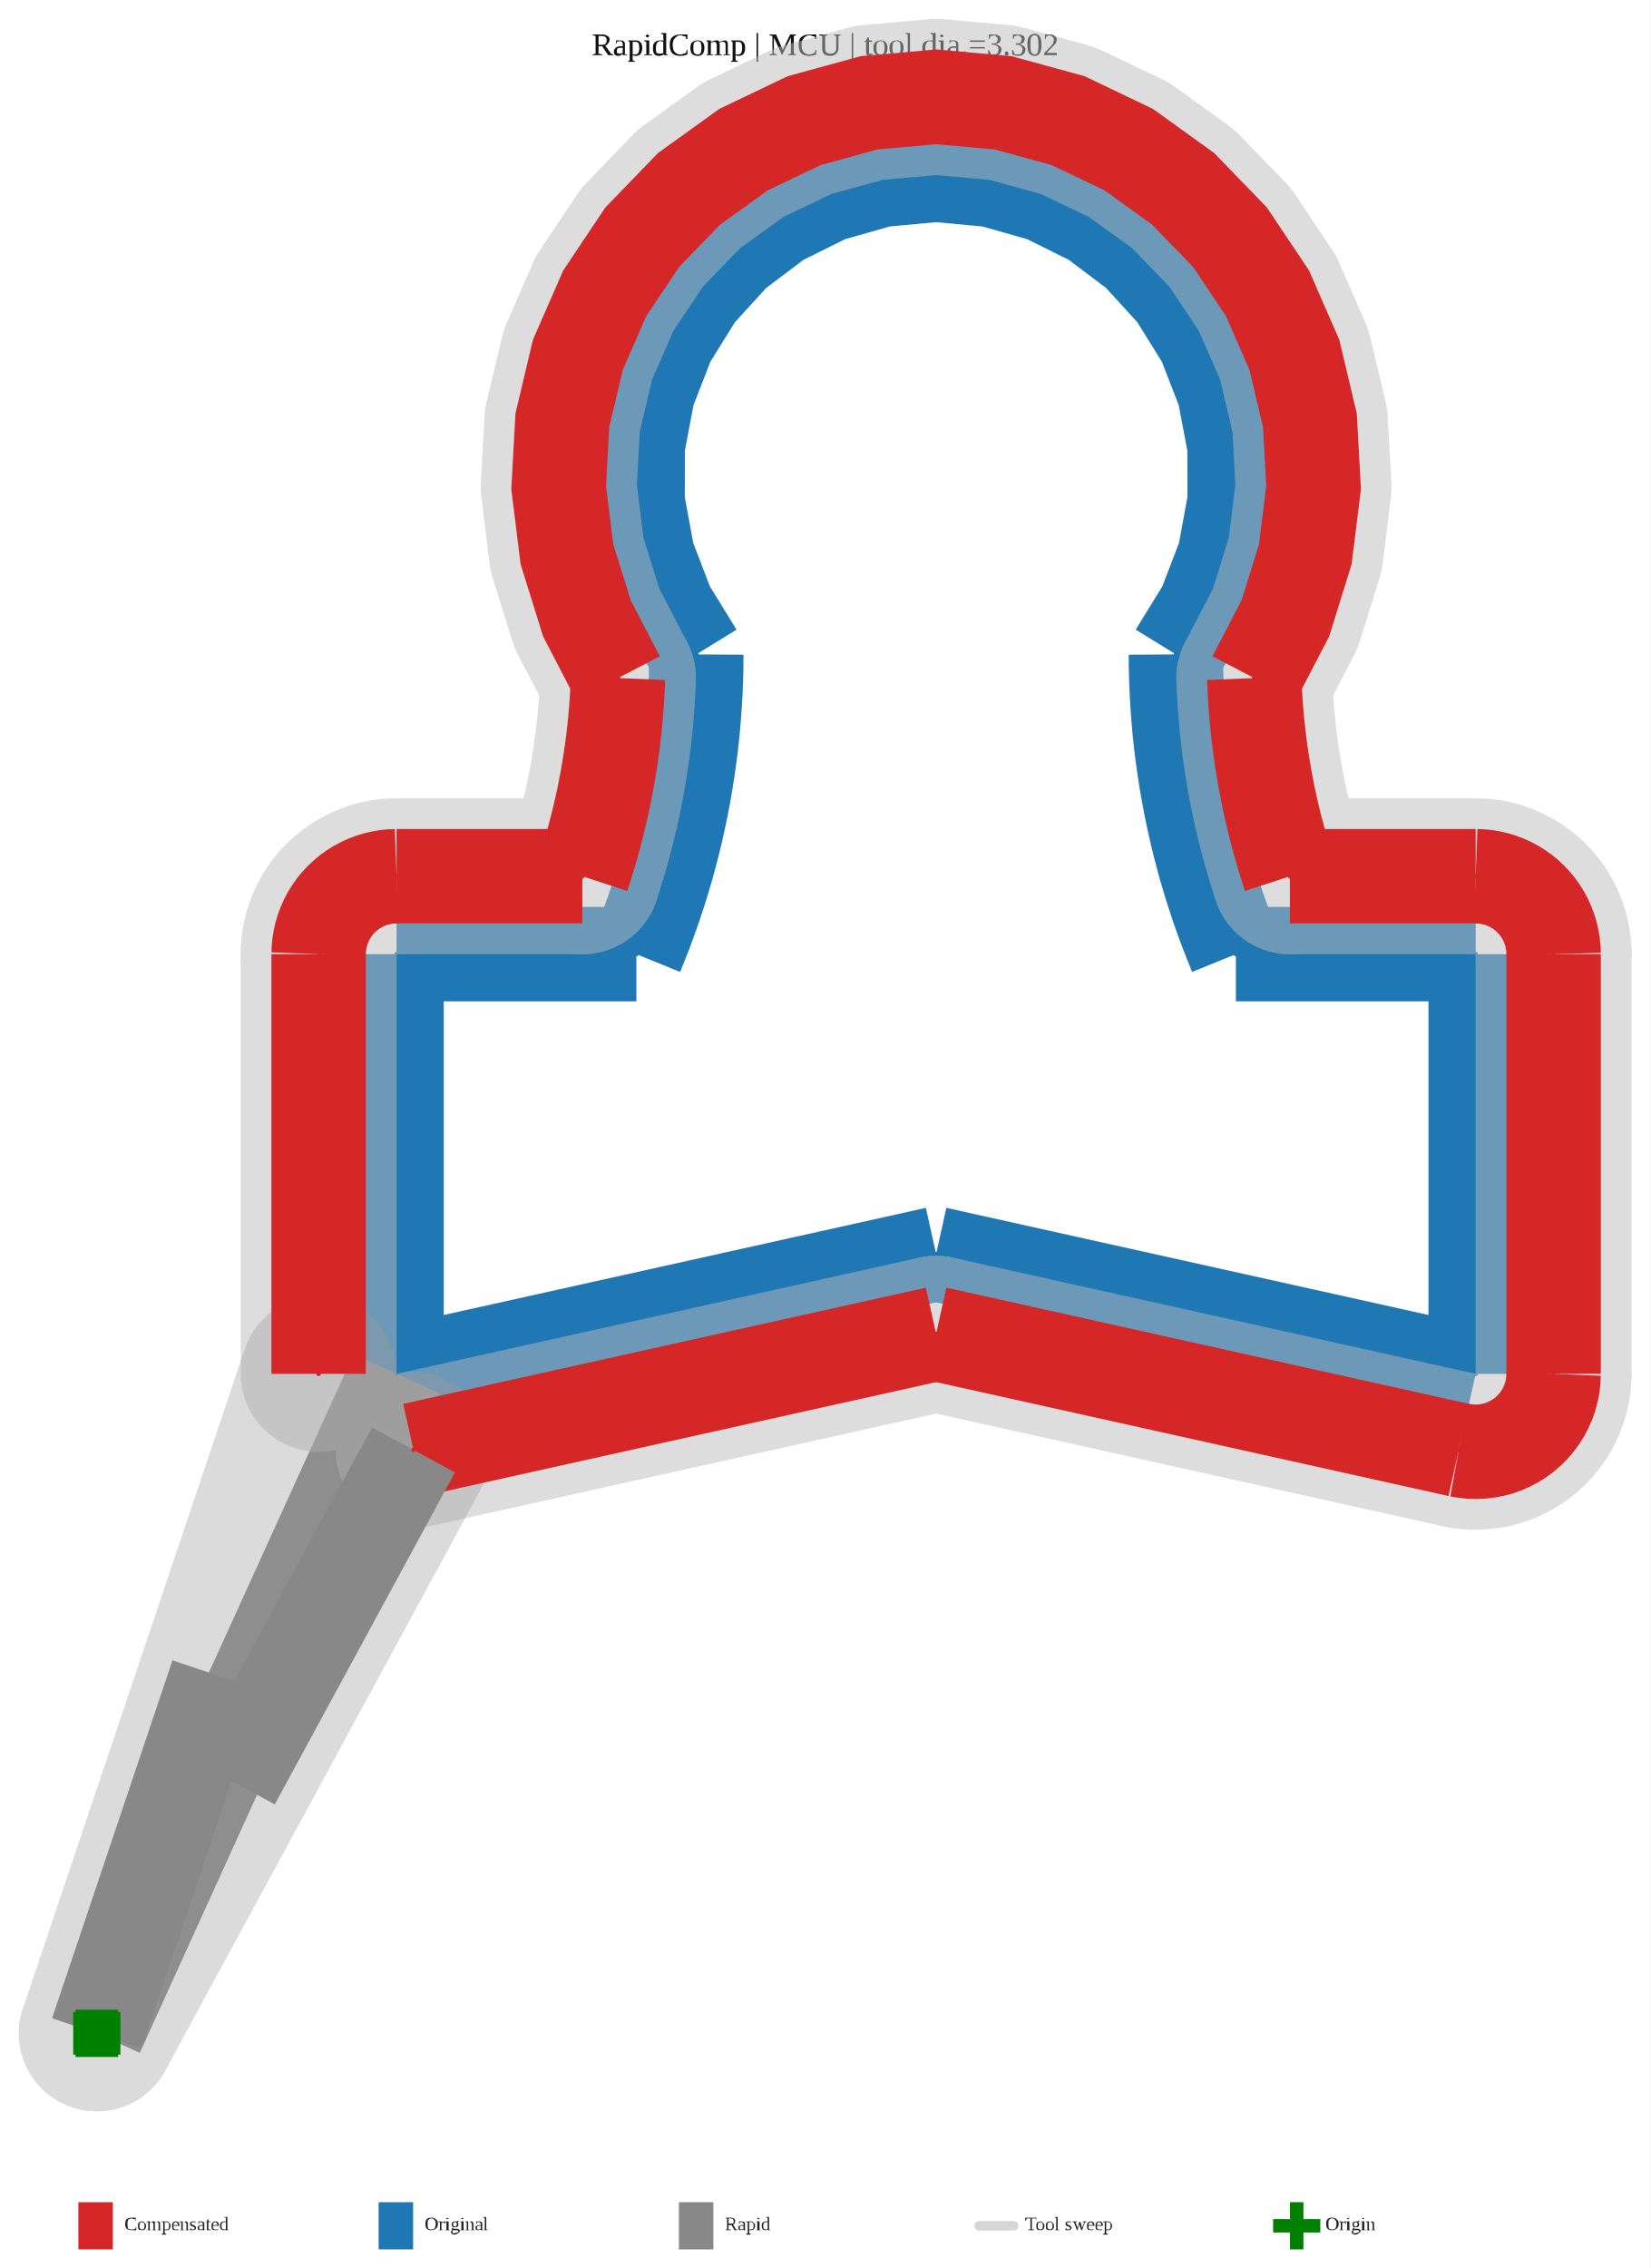
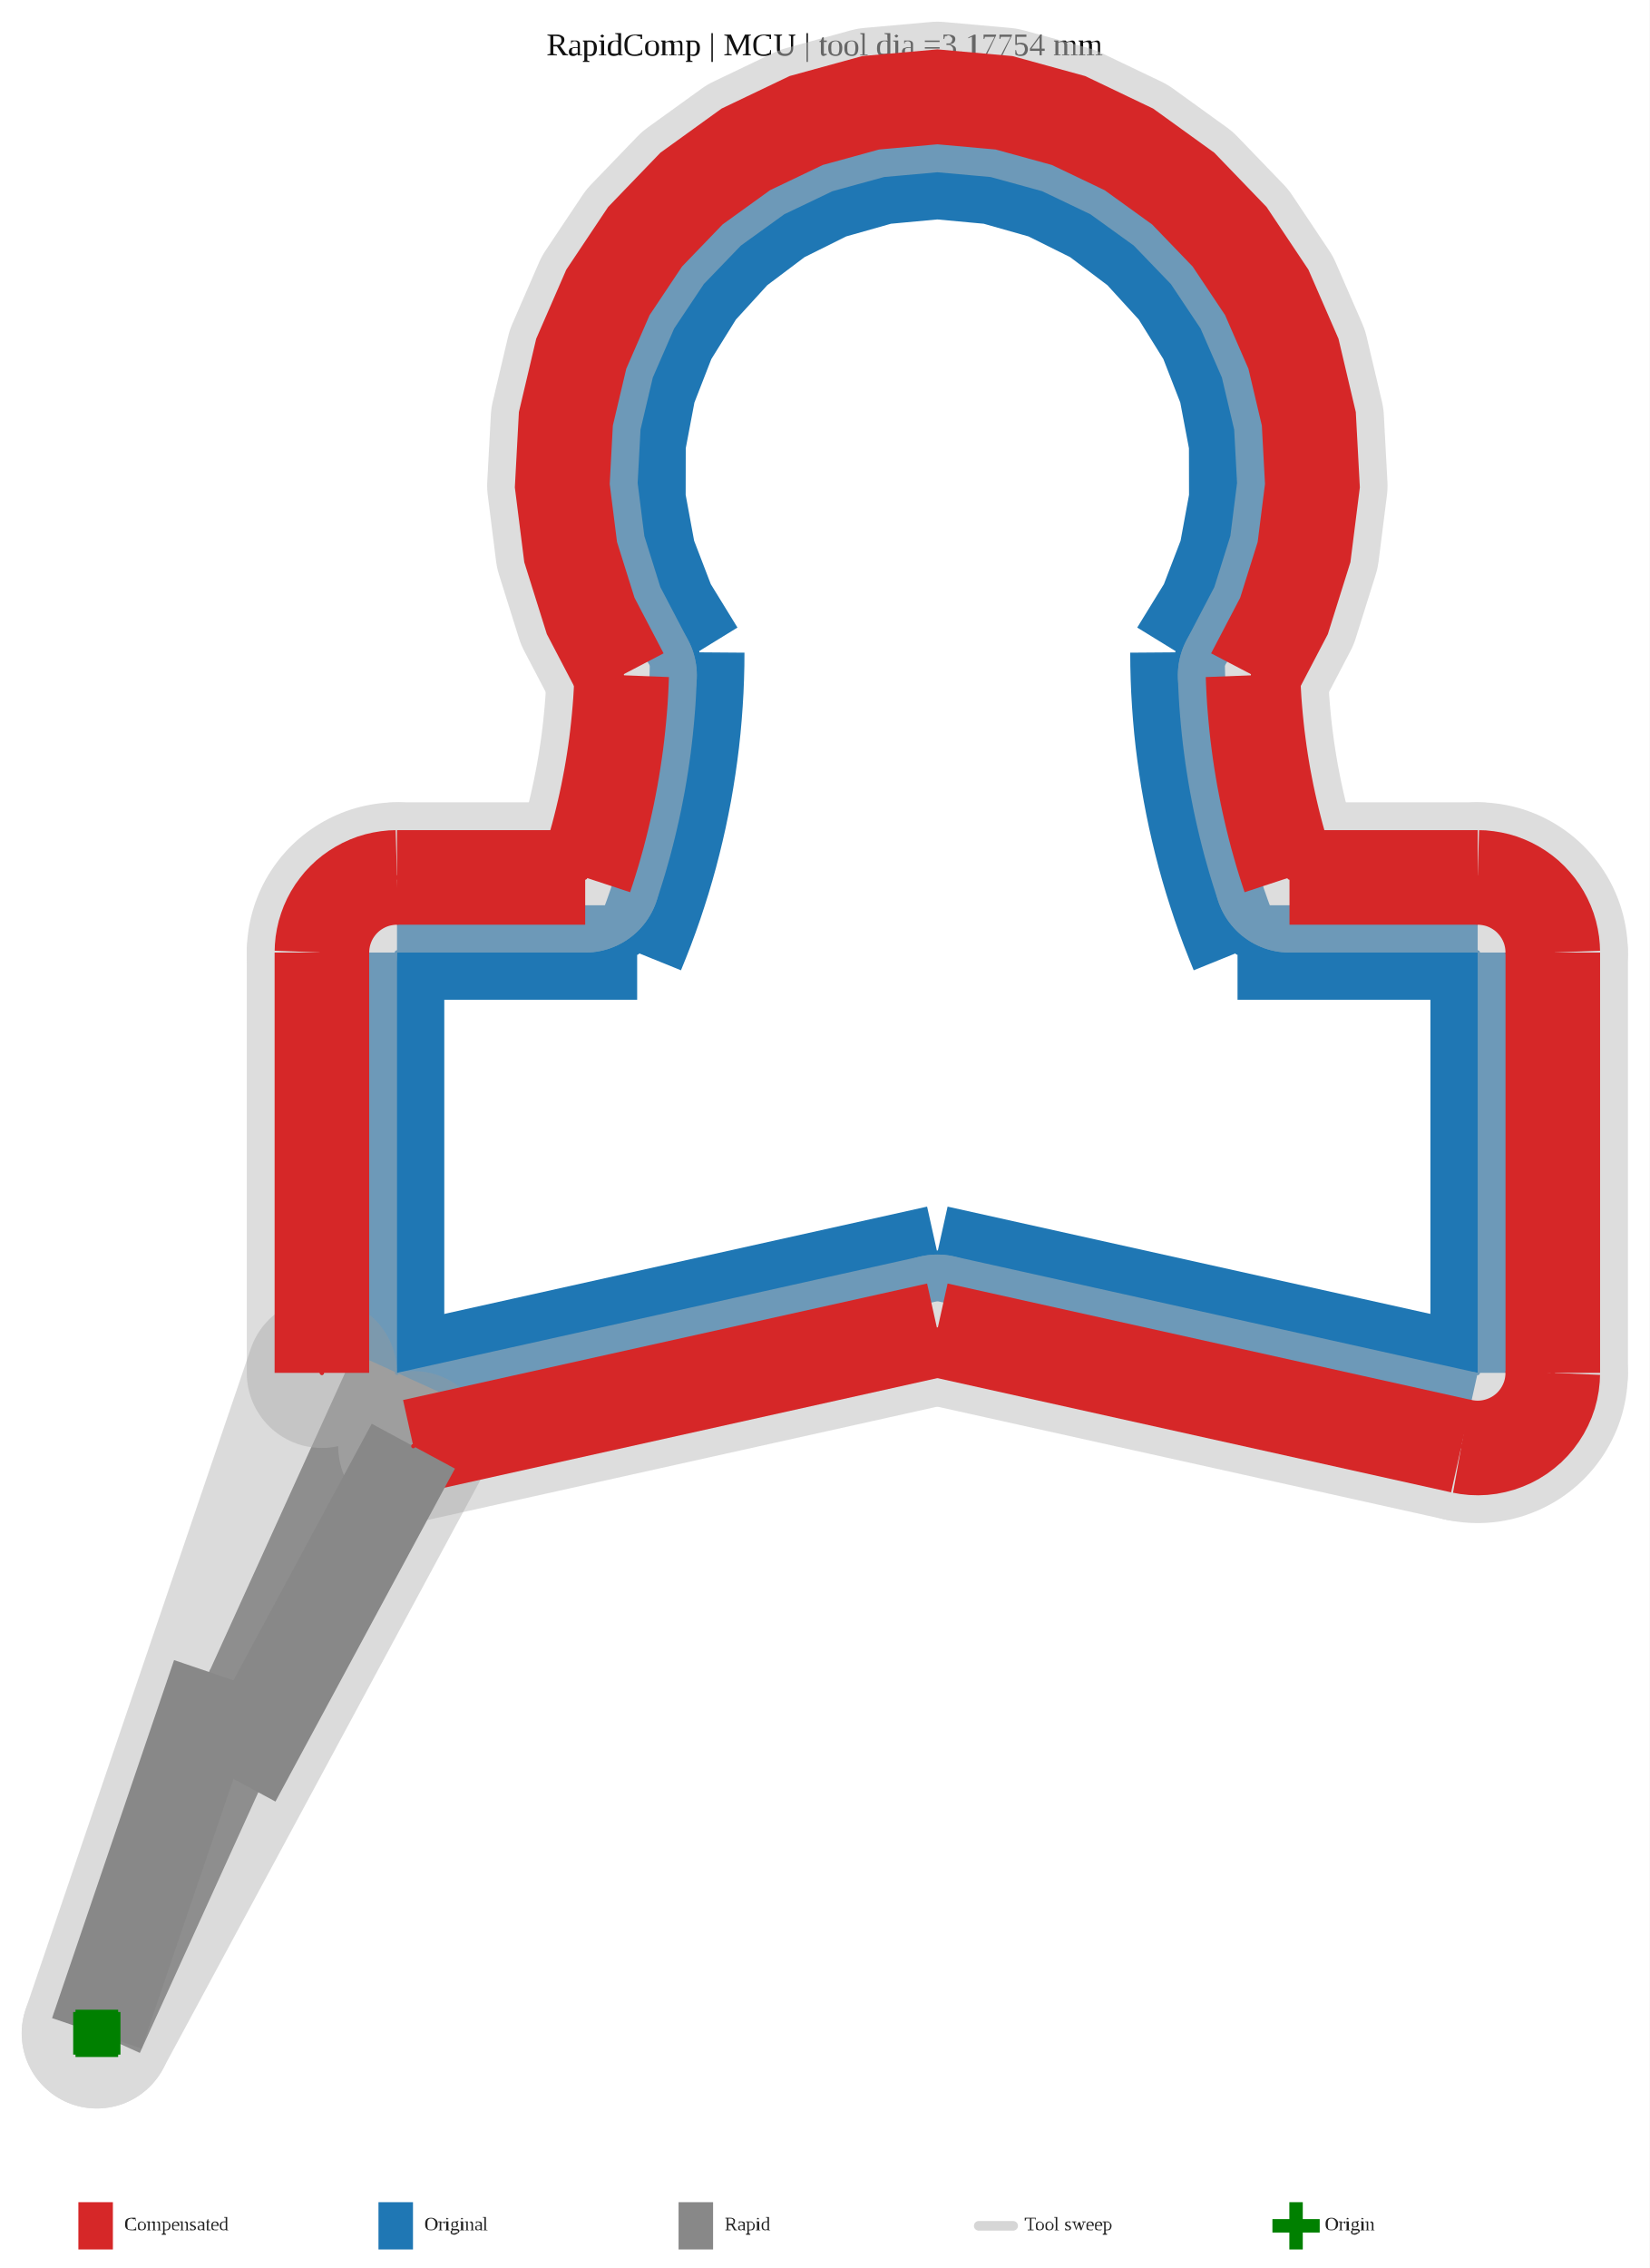
- <svg xmlns="http://www.w3.org/2000/svg" viewBox="-2.051 -2.051 34.963 48.043">
-   <rect x="-2.051" y="-2.051" width="34.963" height="48.043" fill="white" />
-   <text x="15.431" y="-1.036" fill="#111111" font-size="0.677" text-anchor="middle" dominant-baseline="middle">RapidComp  |  MCU  |  tool dia.=3.302</text>
-   <line x1="-0.391" y1="45.098" x2="0.34" y2="45.098" stroke="#d62728" stroke-width="1" vector-effect="non-scaling-stroke" />
-   <text x="0.584" y="45.098" fill="#222222" font-size="0.406" dominant-baseline="middle">Compensated</text>
-   <line x1="5.97" y1="45.098" x2="6.701" y2="45.098" stroke="#1f77b4" stroke-width="1" vector-effect="non-scaling-stroke" />
-   <text x="6.945" y="45.098" fill="#222222" font-size="0.406" dominant-baseline="middle">Original</text>
-   <line x1="12.331" y1="45.098" x2="13.062" y2="45.098" stroke="#888888" stroke-width="1" stroke-dasharray="4,4" vector-effect="non-scaling-stroke" />
-   <text x="13.306" y="45.098" fill="#222222" font-size="0.406" dominant-baseline="middle">Rapid</text>
-   <line x1="18.692" y1="45.098" x2="19.423" y2="45.098" stroke="#bbbbbb" stroke-width="0.203" stroke-opacity="0.6" stroke-linecap="round" />
-   <text x="19.667" y="45.098" fill="#222222" font-size="0.406" dominant-baseline="middle">Tool sweep</text>
+ <svg xmlns="http://www.w3.org/2000/svg" viewBox="-2.048 -2.048 34.895 47.97">
+   <rect x="-2.048" y="-2.048" width="34.895" height="47.97" fill="white" />
+   <text x="15.399" y="-1.034" fill="#111111" font-size="0.676" text-anchor="middle" dominant-baseline="middle">RapidComp  |  MCU  |  tool dia.=3.17754 mm</text>
+   <line x1="-0.39" y1="45.03" x2="0.34" y2="45.03" stroke="#d62728" stroke-width="1" vector-effect="non-scaling-stroke" />
+   <text x="0.583" y="45.03" fill="#222222" font-size="0.405" dominant-baseline="middle">Compensated</text>
+   <line x1="5.958" y1="45.03" x2="6.688" y2="45.03" stroke="#1f77b4" stroke-width="1" vector-effect="non-scaling-stroke" />
+   <text x="6.931" y="45.03" fill="#222222" font-size="0.405" dominant-baseline="middle">Original</text>
+   <line x1="12.306" y1="45.03" x2="13.036" y2="45.03" stroke="#888888" stroke-width="1" stroke-dasharray="4,4" vector-effect="non-scaling-stroke" />
+   <text x="13.28" y="45.03" fill="#222222" font-size="0.405" dominant-baseline="middle">Rapid</text>
+   <line x1="18.655" y1="45.03" x2="19.384" y2="45.03" stroke="#bbbbbb" stroke-width="0.203" stroke-opacity="0.6" stroke-linecap="round" />
+   <text x="19.628" y="45.03" fill="#222222" font-size="0.405" dominant-baseline="middle">Tool sweep</text>
  <g stroke="#008000" stroke-width="1">
-     <line vector-effect="non-scaling-stroke" x1="25.276" y1="45.098" x2="25.561" y2="45.098" />
-     <line vector-effect="non-scaling-stroke" x1="25.419" y1="44.956" x2="25.419" y2="45.24" />
+     <line vector-effect="non-scaling-stroke" x1="25.226" y1="45.03" x2="25.51" y2="45.03" />
+     <line vector-effect="non-scaling-stroke" x1="25.368" y1="44.888" x2="25.368" y2="45.172" />
  </g>
-   <text x="26.028" y="45.098" fill="#222222" font-size="0.406" dominant-baseline="middle">Origin</text>
-   <polyline fill="none" vector-effect="non-scaling-stroke" stroke="#888888" stroke-width="2" stroke-dasharray="8,8" points="0,41.021 0,41.021 " />
-   <circle cx="0" cy="41.021" r="0.045" fill="#1f77b4" />
-   <circle cx="0" cy="41.021" r="0.045" fill="#1f77b4" />
-   <polyline fill="none" vector-effect="non-scaling-stroke" stroke="#888888" stroke-width="2" stroke-dasharray="8,8" points="0,41.021 6.35,27.051 " />
-   <circle cx="0" cy="41.021" r="0.045" fill="#1f77b4" />
-   <circle cx="6.35" cy="27.051" r="0.045" fill="#1f77b4" />
-   <polyline fill="none" vector-effect="non-scaling-stroke" stroke="#1f77b4" stroke-width="2" points="6.35,27.051 6.35,18.161 " />
-   <circle cx="6.35" cy="27.051" r="0.045" fill="#1f77b4" />
-   <circle cx="6.35" cy="18.161" r="0.045" fill="#1f77b4" />
-   <polyline fill="none" vector-effect="non-scaling-stroke" stroke="#1f77b4" stroke-width="2" points="6.35,18.161 11.43,18.161 " />
-   <circle cx="6.35" cy="18.161" r="0.045" fill="#1f77b4" />
-   <circle cx="11.43" cy="18.161" r="0.045" fill="#1f77b4" />
-   <polyline fill="none" vector-effect="non-scaling-stroke" stroke="#1f77b4" stroke-width="2" points="11.43,18.161 11.532,17.91 11.631,17.656 11.725,17.401 11.815,17.145 11.9,16.887 11.982,16.628 12.059,16.368 12.132,16.106 12.2,15.844 12.264,15.58 12.324,15.315 12.379,15.049 12.431,14.782 12.477,14.515 12.519,14.246 12.557,13.977 12.591,13.708 12.62,13.438 12.644,13.167 12.664,12.896 12.68,12.625 12.691,12.354 12.698,12.083 12.7,11.811 " />
-   <circle cx="11.43" cy="18.161" r="0.045" fill="#1f77b4" />
-   <circle cx="12.7" cy="11.811" r="0.045" fill="#1f77b4" />
-   <polyline fill="none" vector-effect="non-scaling-stroke" stroke="#1f77b4" stroke-width="2" points="12.7,11.811 12.087,10.814 11.668,9.722 11.456,8.571 11.458,7.401 11.676,6.252 12.1,5.161 12.718,4.167 13.507,3.304 14.442,2.599 15.489,2.079 16.615,1.759 17.78,1.651 18.945,1.759 20.071,2.079 21.118,2.599 22.053,3.304 22.842,4.167 23.46,5.161 23.884,6.252 24.102,7.401 24.104,8.571 23.892,9.722 23.473,10.814 22.86,11.811 " />
-   <circle cx="12.7" cy="11.811" r="0.045" fill="#1f77b4" />
-   <circle cx="22.86" cy="11.811" r="0.045" fill="#1f77b4" />
-   <polyline fill="none" vector-effect="non-scaling-stroke" stroke="#1f77b4" stroke-width="2" points="22.86,11.811 22.862,12.083 22.869,12.354 22.88,12.625 22.896,12.897 22.916,13.167 22.94,13.438 22.969,13.708 23.003,13.977 23.041,14.246 23.083,14.515 23.13,14.782 23.181,15.049 23.236,15.315 23.296,15.58 23.36,15.844 23.428,16.106 23.501,16.368 23.578,16.628 23.66,16.887 23.745,17.145 23.835,17.401 23.929,17.656 24.028,17.91 24.13,18.161 " />
-   <circle cx="22.86" cy="11.811" r="0.045" fill="#1f77b4" />
-   <circle cx="24.13" cy="18.161" r="0.045" fill="#1f77b4" />
-   <polyline fill="none" vector-effect="non-scaling-stroke" stroke="#1f77b4" stroke-width="2" points="24.13,18.161 29.21,18.161 " />
-   <circle cx="24.13" cy="18.161" r="0.045" fill="#1f77b4" />
-   <circle cx="29.21" cy="18.161" r="0.045" fill="#1f77b4" />
-   <polyline fill="none" vector-effect="non-scaling-stroke" stroke="#1f77b4" stroke-width="2" points="29.21,18.161 29.21,27.051 " />
-   <circle cx="29.21" cy="18.161" r="0.045" fill="#1f77b4" />
-   <circle cx="29.21" cy="27.051" r="0.045" fill="#1f77b4" />
-   <polyline fill="none" vector-effect="non-scaling-stroke" stroke="#1f77b4" stroke-width="2" points="29.21,27.051 17.78,24.511 " />
-   <circle cx="29.21" cy="27.051" r="0.045" fill="#1f77b4" />
-   <circle cx="17.78" cy="24.511" r="0.045" fill="#1f77b4" />
-   <polyline fill="none" vector-effect="non-scaling-stroke" stroke="#1f77b4" stroke-width="2" points="17.78,24.511 6.35,27.051 " />
-   <circle cx="17.78" cy="24.511" r="0.045" fill="#1f77b4" />
-   <circle cx="6.35" cy="27.051" r="0.045" fill="#1f77b4" />
-   <polyline fill="none" vector-effect="non-scaling-stroke" stroke="#888888" stroke-width="2" stroke-dasharray="8,8" points="6.35,27.051 0,41.021 " />
-   <circle cx="6.35" cy="27.051" r="0.045" fill="#1f77b4" />
-   <circle cx="0" cy="41.021" r="0.045" fill="#1f77b4" />
+   <text x="25.976" y="45.03" fill="#222222" font-size="0.405" dominant-baseline="middle">Origin</text>
+   <polyline fill="none" vector-effect="non-scaling-stroke" stroke="#888888" stroke-width="2" stroke-dasharray="8,8" points="0,40.959 0,40.959 " />
+   <circle cx="0" cy="40.959" r="0.045" fill="#1f77b4" />
+   <circle cx="0" cy="40.959" r="0.045" fill="#1f77b4" />
+   <polyline fill="none" vector-effect="non-scaling-stroke" stroke="#888888" stroke-width="2" stroke-dasharray="8,8" points="0,40.959 6.35,26.989 " />
+   <circle cx="0" cy="40.959" r="0.045" fill="#1f77b4" />
+   <circle cx="6.35" cy="26.989" r="0.045" fill="#1f77b4" />
+   <polyline fill="none" vector-effect="non-scaling-stroke" stroke="#1f77b4" stroke-width="2" points="6.35,26.989 6.35,18.099 " />
+   <circle cx="6.35" cy="26.989" r="0.045" fill="#1f77b4" />
+   <circle cx="6.35" cy="18.099" r="0.045" fill="#1f77b4" />
+   <polyline fill="none" vector-effect="non-scaling-stroke" stroke="#1f77b4" stroke-width="2" points="6.35,18.099 11.43,18.099 " />
+   <circle cx="6.35" cy="18.099" r="0.045" fill="#1f77b4" />
+   <circle cx="11.43" cy="18.099" r="0.045" fill="#1f77b4" />
+   <polyline fill="none" vector-effect="non-scaling-stroke" stroke="#1f77b4" stroke-width="2" points="11.43,18.099 11.532,17.847 11.631,17.594 11.725,17.339 11.815,17.083 11.9,16.825 11.982,16.566 12.059,16.306 12.132,16.044 12.2,15.781 12.264,15.517 12.324,15.252 12.379,14.987 12.431,14.72 12.477,14.452 12.519,14.184 12.557,13.915 12.591,13.646 12.62,13.376 12.644,13.105 12.664,12.834 12.68,12.563 12.691,12.292 12.698,12.02 12.7,11.749 " />
+   <circle cx="11.43" cy="18.099" r="0.045" fill="#1f77b4" />
+   <circle cx="12.7" cy="11.749" r="0.045" fill="#1f77b4" />
+   <polyline fill="none" vector-effect="non-scaling-stroke" stroke="#1f77b4" stroke-width="2" points="12.7,11.749 12.087,10.752 11.668,9.66 11.456,8.509 11.458,7.339 11.676,6.189 12.1,5.099 12.718,4.105 13.507,3.241 14.442,2.537 15.489,2.016 16.615,1.697 17.78,1.589 18.945,1.697 20.071,2.016 21.118,2.537 22.053,3.241 22.842,4.105 23.46,5.099 23.884,6.189 24.102,7.339 24.104,8.509 23.892,9.66 23.473,10.752 22.86,11.749 " />
+   <circle cx="12.7" cy="11.749" r="0.045" fill="#1f77b4" />
+   <circle cx="22.86" cy="11.749" r="0.045" fill="#1f77b4" />
+   <polyline fill="none" vector-effect="non-scaling-stroke" stroke="#1f77b4" stroke-width="2" points="22.86,11.749 22.862,12.02 22.869,12.292 22.88,12.563 22.896,12.834 22.916,13.105 22.94,13.376 22.969,13.646 23.003,13.915 23.041,14.184 23.083,14.452 23.13,14.72 23.181,14.987 23.236,15.252 23.296,15.517 23.36,15.781 23.428,16.044 23.501,16.306 23.578,16.566 23.66,16.825 23.745,17.083 23.835,17.339 23.929,17.594 24.028,17.847 24.13,18.099 " />
+   <circle cx="22.86" cy="11.749" r="0.045" fill="#1f77b4" />
+   <circle cx="24.13" cy="18.099" r="0.045" fill="#1f77b4" />
+   <polyline fill="none" vector-effect="non-scaling-stroke" stroke="#1f77b4" stroke-width="2" points="24.13,18.099 29.21,18.099 " />
+   <circle cx="24.13" cy="18.099" r="0.045" fill="#1f77b4" />
+   <circle cx="29.21" cy="18.099" r="0.045" fill="#1f77b4" />
+   <polyline fill="none" vector-effect="non-scaling-stroke" stroke="#1f77b4" stroke-width="2" points="29.21,18.099 29.21,26.989 " />
+   <circle cx="29.21" cy="18.099" r="0.045" fill="#1f77b4" />
+   <circle cx="29.21" cy="26.989" r="0.045" fill="#1f77b4" />
+   <polyline fill="none" vector-effect="non-scaling-stroke" stroke="#1f77b4" stroke-width="2" points="29.21,26.989 17.78,24.449 " />
+   <circle cx="29.21" cy="26.989" r="0.045" fill="#1f77b4" />
+   <circle cx="17.78" cy="24.449" r="0.045" fill="#1f77b4" />
+   <polyline fill="none" vector-effect="non-scaling-stroke" stroke="#1f77b4" stroke-width="2" points="17.78,24.449 6.35,26.989 " />
+   <circle cx="17.78" cy="24.449" r="0.045" fill="#1f77b4" />
+   <circle cx="6.35" cy="26.989" r="0.045" fill="#1f77b4" />
+   <polyline fill="none" vector-effect="non-scaling-stroke" stroke="#888888" stroke-width="2" stroke-dasharray="8,8" points="6.35,26.989 0,40.959 " />
+   <circle cx="6.35" cy="26.989" r="0.045" fill="#1f77b4" />
+   <circle cx="0" cy="40.959" r="0.045" fill="#1f77b4" />
  <g opacity="0.5">
-     <polyline fill="none" stroke="#bbbbbb" stroke-width="3.302" stroke-linecap="round" stroke-linejoin="round" points="4.699,27.051 4.699,18.161 " />
-     <polyline fill="none" stroke="#bbbbbb" stroke-width="3.302" stroke-linecap="round" stroke-linejoin="round" points="4.699,18.161 4.703,18.053 4.713,17.945 4.731,17.839 4.755,17.734 4.787,17.63 4.825,17.529 4.869,17.431 4.92,17.335 4.977,17.244 5.04,17.156 5.109,17.072 5.183,16.994 5.261,16.92 5.345,16.851 5.433,16.788 5.524,16.731 5.62,16.68 5.718,16.636 5.819,16.598 5.923,16.566 6.028,16.542 6.135,16.524 6.242,16.514 6.35,16.51 " />
-     <polyline fill="none" stroke="#bbbbbb" stroke-width="3.302" stroke-linecap="round" stroke-linejoin="round" points="6.35,16.51 10.286,16.51 " />
-     <polyline fill="none" stroke="#bbbbbb" stroke-width="3.302" stroke-linecap="round" stroke-linejoin="round" points="10.286,16.51 10.342,16.34 10.395,16.17 10.446,16 10.496,15.828 10.543,15.656 10.588,15.484 10.631,15.311 10.672,15.137 10.711,14.963 10.748,14.789 10.782,14.614 10.815,14.439 10.845,14.263 10.874,14.087 10.9,13.911 10.924,13.734 10.946,13.557 10.966,13.38 10.984,13.203 10.999,13.025 11.013,12.847 11.024,12.669 11.033,12.491 11.04,12.313 " />
-     <polyline fill="none" stroke="#bbbbbb" stroke-width="3.302" stroke-linecap="round" stroke-linejoin="round" points="11.04,12.313 10.383,11.049 9.959,9.689 9.784,8.275 9.862,6.852 10.191,5.465 10.761,4.16 11.554,2.975 12.544,1.951 13.701,1.118 14.986,0.504 16.361,0.127 17.78,0 19.199,0.127 20.574,0.504 21.859,1.118 23.015,1.951 24.006,2.975 24.799,4.16 25.369,5.465 25.698,6.852 25.776,8.275 25.601,9.689 25.178,11.049 24.52,12.313 " />
-     <polyline fill="none" stroke="#bbbbbb" stroke-width="3.302" stroke-linecap="round" stroke-linejoin="round" points="24.52,12.313 24.527,12.491 24.536,12.669 24.547,12.847 24.561,13.025 24.576,13.203 24.594,13.38 24.614,13.557 24.636,13.734 24.66,13.911 24.686,14.087 24.715,14.263 24.745,14.439 24.778,14.614 24.812,14.789 24.849,14.963 24.888,15.137 24.929,15.311 24.972,15.484 25.017,15.656 25.064,15.828 25.114,16 25.165,16.17 25.218,16.34 25.274,16.51 " />
-     <polyline fill="none" stroke="#bbbbbb" stroke-width="3.302" stroke-linecap="round" stroke-linejoin="round" points="25.274,16.51 29.21,16.51 " />
-     <polyline fill="none" stroke="#bbbbbb" stroke-width="3.302" stroke-linecap="round" stroke-linejoin="round" points="29.21,16.51 29.318,16.514 29.425,16.524 29.532,16.542 29.637,16.566 29.741,16.598 29.842,16.636 29.94,16.68 30.035,16.731 30.127,16.788 30.215,16.851 30.299,16.92 30.377,16.994 30.451,17.072 30.52,17.156 30.583,17.244 30.64,17.335 30.691,17.431 30.735,17.529 30.773,17.63 30.805,17.734 30.829,17.839 30.847,17.945 30.858,18.053 30.861,18.161 " />
-     <polyline fill="none" stroke="#bbbbbb" stroke-width="3.302" stroke-linecap="round" stroke-linejoin="round" points="30.861,18.161 30.861,27.051 " />
-     <polyline fill="none" stroke="#bbbbbb" stroke-width="3.302" stroke-linecap="round" stroke-linejoin="round" points="30.861,27.051 30.856,27.174 30.843,27.296 30.82,27.417 30.788,27.536 30.748,27.652 30.698,27.765 30.641,27.874 30.576,27.978 30.503,28.078 30.423,28.171 30.336,28.258 30.243,28.339 30.144,28.412 30.04,28.478 29.932,28.536 29.819,28.586 29.703,28.627 29.584,28.659 29.463,28.682 29.341,28.697 29.218,28.702 29.095,28.698 28.973,28.685 28.852,28.663 " />
-     <polyline fill="none" stroke="#bbbbbb" stroke-width="3.302" stroke-linecap="round" stroke-linejoin="round" points="28.852,28.663 17.78,26.202 " />
-     <polyline fill="none" stroke="#bbbbbb" stroke-width="3.302" stroke-linecap="round" stroke-linejoin="round" points="17.78,26.202 6.708,28.663 " />
+     <polyline fill="none" stroke="#bbbbbb" stroke-width="3.178" stroke-linecap="round" stroke-linejoin="round" points="4.761,26.989 4.761,18.099 " />
+     <polyline fill="none" stroke="#bbbbbb" stroke-width="3.178" stroke-linecap="round" stroke-linejoin="round" points="4.761,18.099 4.765,17.995 4.775,17.891 4.792,17.789 4.815,17.688 4.846,17.588 4.882,17.491 4.925,17.396 4.974,17.304 5.029,17.216 5.09,17.132 5.155,17.051 5.227,16.975 5.302,16.904 5.383,16.838 5.467,16.778 5.556,16.723 5.647,16.674 5.742,16.631 5.839,16.594 5.939,16.564 6.04,16.541 6.143,16.524 6.246,16.513 6.35,16.51 " />
+     <polyline fill="none" stroke="#bbbbbb" stroke-width="3.178" stroke-linecap="round" stroke-linejoin="round" points="6.35,16.51 10.331,16.51 " />
+     <polyline fill="none" stroke="#bbbbbb" stroke-width="3.178" stroke-linecap="round" stroke-linejoin="round" points="10.331,16.51 10.388,16.337 10.443,16.164 10.496,15.99 10.546,15.816 10.595,15.641 10.641,15.465 10.685,15.289 10.727,15.112 10.767,14.935 10.805,14.757 10.84,14.579 10.874,14.4 10.905,14.221 10.934,14.042 10.961,13.862 10.986,13.682 11.008,13.502 11.028,13.321 11.046,13.14 11.062,12.959 11.076,12.778 11.087,12.597 11.096,12.415 11.103,12.234 " />
+     <polyline fill="none" stroke="#bbbbbb" stroke-width="3.178" stroke-linecap="round" stroke-linejoin="round" points="11.103,12.234 10.447,10.98 10.023,9.629 9.846,8.225 9.922,6.811 10.247,5.434 10.812,4.136 11.598,2.959 12.58,1.94 13.728,1.112 15.005,0.501 16.37,0.126 17.78,0 19.19,0.126 20.555,0.501 21.832,1.112 22.98,1.94 23.962,2.959 24.748,4.136 25.313,5.434 25.638,6.811 25.714,8.225 25.537,9.629 25.113,10.98 24.457,12.234 " />
+     <polyline fill="none" stroke="#bbbbbb" stroke-width="3.178" stroke-linecap="round" stroke-linejoin="round" points="24.457,12.234 24.464,12.415 24.473,12.597 24.484,12.778 24.498,12.959 24.514,13.14 24.532,13.321 24.552,13.502 24.575,13.682 24.599,13.862 24.626,14.042 24.655,14.221 24.686,14.4 24.72,14.579 24.755,14.757 24.793,14.935 24.833,15.112 24.875,15.289 24.919,15.465 24.965,15.641 25.014,15.816 25.064,15.99 25.117,16.164 25.172,16.337 25.229,16.51 " />
+     <polyline fill="none" stroke="#bbbbbb" stroke-width="3.178" stroke-linecap="round" stroke-linejoin="round" points="25.229,16.51 29.21,16.51 " />
+     <polyline fill="none" stroke="#bbbbbb" stroke-width="3.178" stroke-linecap="round" stroke-linejoin="round" points="29.21,16.51 29.314,16.513 29.417,16.524 29.52,16.541 29.621,16.564 29.721,16.594 29.818,16.631 29.913,16.674 30.004,16.723 30.093,16.778 30.177,16.838 30.258,16.904 30.333,16.975 30.404,17.051 30.471,17.132 30.531,17.216 30.586,17.304 30.635,17.396 30.678,17.491 30.715,17.588 30.745,17.688 30.768,17.789 30.785,17.891 30.795,17.995 30.799,18.099 " />
+     <polyline fill="none" stroke="#bbbbbb" stroke-width="3.178" stroke-linecap="round" stroke-linejoin="round" points="30.799,18.099 30.799,26.989 " />
+     <polyline fill="none" stroke="#bbbbbb" stroke-width="3.178" stroke-linecap="round" stroke-linejoin="round" points="30.799,26.989 30.794,27.107 30.781,27.225 30.759,27.341 30.729,27.456 30.69,27.567 30.642,27.676 30.587,27.781 30.524,27.881 30.454,27.977 30.377,28.067 30.294,28.151 30.204,28.228 30.109,28.299 30.009,28.362 29.904,28.418 29.796,28.465 29.684,28.505 29.57,28.536 29.454,28.559 29.336,28.573 29.218,28.578 29.1,28.574 28.982,28.561 28.865,28.54 " />
+     <polyline fill="none" stroke="#bbbbbb" stroke-width="3.178" stroke-linecap="round" stroke-linejoin="round" points="28.865,28.54 17.78,26.076 " />
+     <polyline fill="none" stroke="#bbbbbb" stroke-width="3.178" stroke-linecap="round" stroke-linejoin="round" points="17.78,26.076 6.695,28.54 " />
  </g>
  <g opacity="0.35">
-     <polyline fill="none" stroke="#999999" stroke-width="3.302" stroke-linecap="round" stroke-linejoin="round" points="0,41.021 4.699,27.051 " />
-     <polyline fill="none" stroke="#999999" stroke-width="3.302" stroke-linecap="round" stroke-linejoin="round" points="6.708,28.663 0,41.021 " />
+     <polyline fill="none" stroke="#999999" stroke-width="3.178" stroke-linecap="round" stroke-linejoin="round" points="0,40.959 4.761,26.989 " />
+     <polyline fill="none" stroke="#999999" stroke-width="3.178" stroke-linecap="round" stroke-linejoin="round" points="6.695,28.54 0,40.959 " />
  </g>
-   <polyline fill="none" vector-effect="non-scaling-stroke" stroke="#888888" stroke-width="2" stroke-dasharray="8,8" points="0,41.021 4.699,27.051 " />
-   <circle cx="0" cy="41.021" r="0.045" fill="#d62728" />
-   <circle cx="4.699" cy="27.051" r="0.045" fill="#d62728" />
-   <polyline fill="none" vector-effect="non-scaling-stroke" stroke="#d62728" stroke-width="2" points="4.699,27.051 4.699,18.161 " />
-   <circle cx="4.699" cy="27.051" r="0.045" fill="#d62728" />
-   <circle cx="4.699" cy="18.161" r="0.045" fill="#d62728" />
-   <polyline fill="none" vector-effect="non-scaling-stroke" stroke="#d62728" stroke-width="2" points="4.699,18.161 4.703,18.053 4.713,17.945 4.731,17.839 4.755,17.734 4.787,17.63 4.825,17.529 4.869,17.431 4.92,17.335 4.977,17.244 5.04,17.156 5.109,17.072 5.183,16.994 5.261,16.92 5.345,16.851 5.433,16.788 5.524,16.731 5.62,16.68 5.718,16.636 5.819,16.598 5.923,16.566 6.028,16.542 6.135,16.524 6.242,16.514 6.35,16.51 " />
-   <circle cx="4.699" cy="18.161" r="0.045" fill="#d62728" />
+   <polyline fill="none" vector-effect="non-scaling-stroke" stroke="#888888" stroke-width="2" stroke-dasharray="8,8" points="0,40.959 4.761,26.989 " />
+   <circle cx="0" cy="40.959" r="0.045" fill="#d62728" />
+   <circle cx="4.761" cy="26.989" r="0.045" fill="#d62728" />
+   <polyline fill="none" vector-effect="non-scaling-stroke" stroke="#d62728" stroke-width="2" points="4.761,26.989 4.761,18.099 " />
+   <circle cx="4.761" cy="26.989" r="0.045" fill="#d62728" />
+   <circle cx="4.761" cy="18.099" r="0.045" fill="#d62728" />
+   <polyline fill="none" vector-effect="non-scaling-stroke" stroke="#d62728" stroke-width="2" points="4.761,18.099 4.765,17.995 4.775,17.891 4.792,17.789 4.815,17.688 4.846,17.588 4.882,17.491 4.925,17.396 4.974,17.304 5.029,17.216 5.09,17.132 5.155,17.051 5.227,16.975 5.302,16.904 5.383,16.838 5.467,16.778 5.556,16.723 5.647,16.674 5.742,16.631 5.839,16.594 5.939,16.564 6.04,16.541 6.143,16.524 6.246,16.513 6.35,16.51 " />
+   <circle cx="4.761" cy="18.099" r="0.045" fill="#d62728" />
  <circle cx="6.35" cy="16.51" r="0.045" fill="#d62728" />
-   <polyline fill="none" vector-effect="non-scaling-stroke" stroke="#d62728" stroke-width="2" points="6.35,16.51 10.286,16.51 " />
+   <polyline fill="none" vector-effect="non-scaling-stroke" stroke="#d62728" stroke-width="2" points="6.35,16.51 10.331,16.51 " />
  <circle cx="6.35" cy="16.51" r="0.045" fill="#d62728" />
-   <circle cx="10.286" cy="16.51" r="0.045" fill="#d62728" />
-   <polyline fill="none" vector-effect="non-scaling-stroke" stroke="#d62728" stroke-width="2" points="10.286,16.51 10.342,16.34 10.395,16.17 10.446,16 10.496,15.828 10.543,15.656 10.588,15.484 10.631,15.311 10.672,15.137 10.711,14.963 10.748,14.789 10.782,14.614 10.815,14.439 10.845,14.263 10.874,14.087 10.9,13.911 10.924,13.734 10.946,13.557 10.966,13.38 10.984,13.203 10.999,13.025 11.013,12.847 11.024,12.669 11.033,12.491 11.04,12.313 " />
-   <circle cx="10.286" cy="16.51" r="0.045" fill="#d62728" />
-   <circle cx="11.04" cy="12.313" r="0.045" fill="#d62728" />
-   <polyline fill="none" vector-effect="non-scaling-stroke" stroke="#d62728" stroke-width="2" points="11.04,12.313 10.383,11.049 9.959,9.689 9.784,8.275 9.862,6.852 10.191,5.465 10.761,4.16 11.554,2.975 12.544,1.951 13.701,1.118 14.986,0.504 16.361,0.127 17.78,0 19.199,0.127 20.574,0.504 21.859,1.118 23.015,1.951 24.006,2.975 24.799,4.16 25.369,5.465 25.698,6.852 25.776,8.275 25.601,9.689 25.178,11.049 24.52,12.313 " />
-   <circle cx="11.04" cy="12.313" r="0.045" fill="#d62728" />
-   <circle cx="24.52" cy="12.313" r="0.045" fill="#d62728" />
-   <polyline fill="none" vector-effect="non-scaling-stroke" stroke="#d62728" stroke-width="2" points="24.52,12.313 24.527,12.491 24.536,12.669 24.547,12.847 24.561,13.025 24.576,13.203 24.594,13.38 24.614,13.557 24.636,13.734 24.66,13.911 24.686,14.087 24.715,14.263 24.745,14.439 24.778,14.614 24.812,14.789 24.849,14.963 24.888,15.137 24.929,15.311 24.972,15.484 25.017,15.656 25.064,15.828 25.114,16 25.165,16.17 25.218,16.34 25.274,16.51 " />
-   <circle cx="24.52" cy="12.313" r="0.045" fill="#d62728" />
-   <circle cx="25.274" cy="16.51" r="0.045" fill="#d62728" />
-   <polyline fill="none" vector-effect="non-scaling-stroke" stroke="#d62728" stroke-width="2" points="25.274,16.51 29.21,16.51 " />
-   <circle cx="25.274" cy="16.51" r="0.045" fill="#d62728" />
+   <circle cx="10.331" cy="16.51" r="0.045" fill="#d62728" />
+   <polyline fill="none" vector-effect="non-scaling-stroke" stroke="#d62728" stroke-width="2" points="10.331,16.51 10.388,16.337 10.443,16.164 10.496,15.99 10.546,15.816 10.595,15.641 10.641,15.465 10.685,15.289 10.727,15.112 10.767,14.935 10.805,14.757 10.84,14.579 10.874,14.4 10.905,14.221 10.934,14.042 10.961,13.862 10.986,13.682 11.008,13.502 11.028,13.321 11.046,13.14 11.062,12.959 11.076,12.778 11.087,12.597 11.096,12.415 11.103,12.234 " />
+   <circle cx="10.331" cy="16.51" r="0.045" fill="#d62728" />
+   <circle cx="11.103" cy="12.234" r="0.045" fill="#d62728" />
+   <polyline fill="none" vector-effect="non-scaling-stroke" stroke="#d62728" stroke-width="2" points="11.103,12.234 10.447,10.98 10.023,9.629 9.846,8.225 9.922,6.811 10.247,5.434 10.812,4.136 11.598,2.959 12.58,1.94 13.728,1.112 15.005,0.501 16.37,0.126 17.78,0 19.19,0.126 20.555,0.501 21.832,1.112 22.98,1.94 23.962,2.959 24.748,4.136 25.313,5.434 25.638,6.811 25.714,8.225 25.537,9.629 25.113,10.98 24.457,12.234 " />
+   <circle cx="11.103" cy="12.234" r="0.045" fill="#d62728" />
+   <circle cx="24.457" cy="12.234" r="0.045" fill="#d62728" />
+   <polyline fill="none" vector-effect="non-scaling-stroke" stroke="#d62728" stroke-width="2" points="24.457,12.234 24.464,12.415 24.473,12.597 24.484,12.778 24.498,12.959 24.514,13.14 24.532,13.321 24.552,13.502 24.575,13.682 24.599,13.862 24.626,14.042 24.655,14.221 24.686,14.4 24.72,14.579 24.755,14.757 24.793,14.935 24.833,15.112 24.875,15.289 24.919,15.465 24.965,15.641 25.014,15.816 25.064,15.99 25.117,16.164 25.172,16.337 25.229,16.51 " />
+   <circle cx="24.457" cy="12.234" r="0.045" fill="#d62728" />
+   <circle cx="25.229" cy="16.51" r="0.045" fill="#d62728" />
+   <polyline fill="none" vector-effect="non-scaling-stroke" stroke="#d62728" stroke-width="2" points="25.229,16.51 29.21,16.51 " />
+   <circle cx="25.229" cy="16.51" r="0.045" fill="#d62728" />
  <circle cx="29.21" cy="16.51" r="0.045" fill="#d62728" />
-   <polyline fill="none" vector-effect="non-scaling-stroke" stroke="#d62728" stroke-width="2" points="29.21,16.51 29.318,16.514 29.425,16.524 29.532,16.542 29.637,16.566 29.741,16.598 29.842,16.636 29.94,16.68 30.035,16.731 30.127,16.788 30.215,16.851 30.299,16.92 30.377,16.994 30.451,17.072 30.52,17.156 30.583,17.244 30.64,17.335 30.691,17.431 30.735,17.529 30.773,17.63 30.805,17.734 30.829,17.839 30.847,17.945 30.858,18.053 30.861,18.161 " />
+   <polyline fill="none" vector-effect="non-scaling-stroke" stroke="#d62728" stroke-width="2" points="29.21,16.51 29.314,16.513 29.417,16.524 29.52,16.541 29.621,16.564 29.721,16.594 29.818,16.631 29.913,16.674 30.004,16.723 30.093,16.778 30.177,16.838 30.258,16.904 30.333,16.975 30.404,17.051 30.471,17.132 30.531,17.216 30.586,17.304 30.635,17.396 30.678,17.491 30.715,17.588 30.745,17.688 30.768,17.789 30.785,17.891 30.795,17.995 30.799,18.099 " />
  <circle cx="29.21" cy="16.51" r="0.045" fill="#d62728" />
-   <circle cx="30.861" cy="18.161" r="0.045" fill="#d62728" />
-   <polyline fill="none" vector-effect="non-scaling-stroke" stroke="#d62728" stroke-width="2" points="30.861,18.161 30.861,27.051 " />
-   <circle cx="30.861" cy="18.161" r="0.045" fill="#d62728" />
-   <circle cx="30.861" cy="27.051" r="0.045" fill="#d62728" />
-   <polyline fill="none" vector-effect="non-scaling-stroke" stroke="#d62728" stroke-width="2" points="30.861,27.051 30.856,27.174 30.843,27.296 30.82,27.417 30.788,27.536 30.748,27.652 30.698,27.765 30.641,27.874 30.576,27.978 30.503,28.078 30.423,28.171 30.336,28.258 30.243,28.339 30.144,28.412 30.04,28.478 29.932,28.536 29.819,28.586 29.703,28.627 29.584,28.659 29.463,28.682 29.341,28.697 29.218,28.702 29.095,28.698 28.973,28.685 28.852,28.663 " />
-   <circle cx="30.861" cy="27.051" r="0.045" fill="#d62728" />
-   <circle cx="28.852" cy="28.663" r="0.045" fill="#d62728" />
-   <polyline fill="none" vector-effect="non-scaling-stroke" stroke="#d62728" stroke-width="2" points="28.852,28.663 17.78,26.202 " />
-   <circle cx="28.852" cy="28.663" r="0.045" fill="#d62728" />
-   <circle cx="17.78" cy="26.202" r="0.045" fill="#d62728" />
-   <polyline fill="none" vector-effect="non-scaling-stroke" stroke="#d62728" stroke-width="2" points="17.78,26.202 6.708,28.663 " />
-   <circle cx="17.78" cy="26.202" r="0.045" fill="#d62728" />
-   <circle cx="6.708" cy="28.663" r="0.045" fill="#d62728" />
-   <polyline fill="none" vector-effect="non-scaling-stroke" stroke="#888888" stroke-width="2" stroke-dasharray="8,8" points="6.708,28.663 0,41.021 " />
-   <circle cx="6.708" cy="28.663" r="0.045" fill="#d62728" />
-   <circle cx="0" cy="41.021" r="0.045" fill="#d62728" />
+   <circle cx="30.799" cy="18.099" r="0.045" fill="#d62728" />
+   <polyline fill="none" vector-effect="non-scaling-stroke" stroke="#d62728" stroke-width="2" points="30.799,18.099 30.799,26.989 " />
+   <circle cx="30.799" cy="18.099" r="0.045" fill="#d62728" />
+   <circle cx="30.799" cy="26.989" r="0.045" fill="#d62728" />
+   <polyline fill="none" vector-effect="non-scaling-stroke" stroke="#d62728" stroke-width="2" points="30.799,26.989 30.794,27.107 30.781,27.225 30.759,27.341 30.729,27.456 30.69,27.567 30.642,27.676 30.587,27.781 30.524,27.881 30.454,27.977 30.377,28.067 30.294,28.151 30.204,28.228 30.109,28.299 30.009,28.362 29.904,28.418 29.796,28.465 29.684,28.505 29.57,28.536 29.454,28.559 29.336,28.573 29.218,28.578 29.1,28.574 28.982,28.561 28.865,28.54 " />
+   <circle cx="30.799" cy="26.989" r="0.045" fill="#d62728" />
+   <circle cx="28.865" cy="28.54" r="0.045" fill="#d62728" />
+   <polyline fill="none" vector-effect="non-scaling-stroke" stroke="#d62728" stroke-width="2" points="28.865,28.54 17.78,26.076 " />
+   <circle cx="28.865" cy="28.54" r="0.045" fill="#d62728" />
+   <circle cx="17.78" cy="26.076" r="0.045" fill="#d62728" />
+   <polyline fill="none" vector-effect="non-scaling-stroke" stroke="#d62728" stroke-width="2" points="17.78,26.076 6.695,28.54 " />
+   <circle cx="17.78" cy="26.076" r="0.045" fill="#d62728" />
+   <circle cx="6.695" cy="28.54" r="0.045" fill="#d62728" />
+   <polyline fill="none" vector-effect="non-scaling-stroke" stroke="#888888" stroke-width="2" stroke-dasharray="8,8" points="6.695,28.54 0,40.959 " />
+   <circle cx="6.695" cy="28.54" r="0.045" fill="#d62728" />
+   <circle cx="0" cy="40.959" r="0.045" fill="#d62728" />
  <g stroke="#008000" stroke-width="1">
-     <line vector-effect="non-scaling-stroke" x1="-0.451" y1="41.021" x2="0.451" y2="41.021" />
-     <line vector-effect="non-scaling-stroke" x1="0" y1="40.57" x2="0" y2="41.472" />
+     <line vector-effect="non-scaling-stroke" x1="-0.451" y1="40.959" x2="0.451" y2="40.959" />
+     <line vector-effect="non-scaling-stroke" x1="0" y1="40.508" x2="0" y2="41.409" />
  </g>
</svg>
